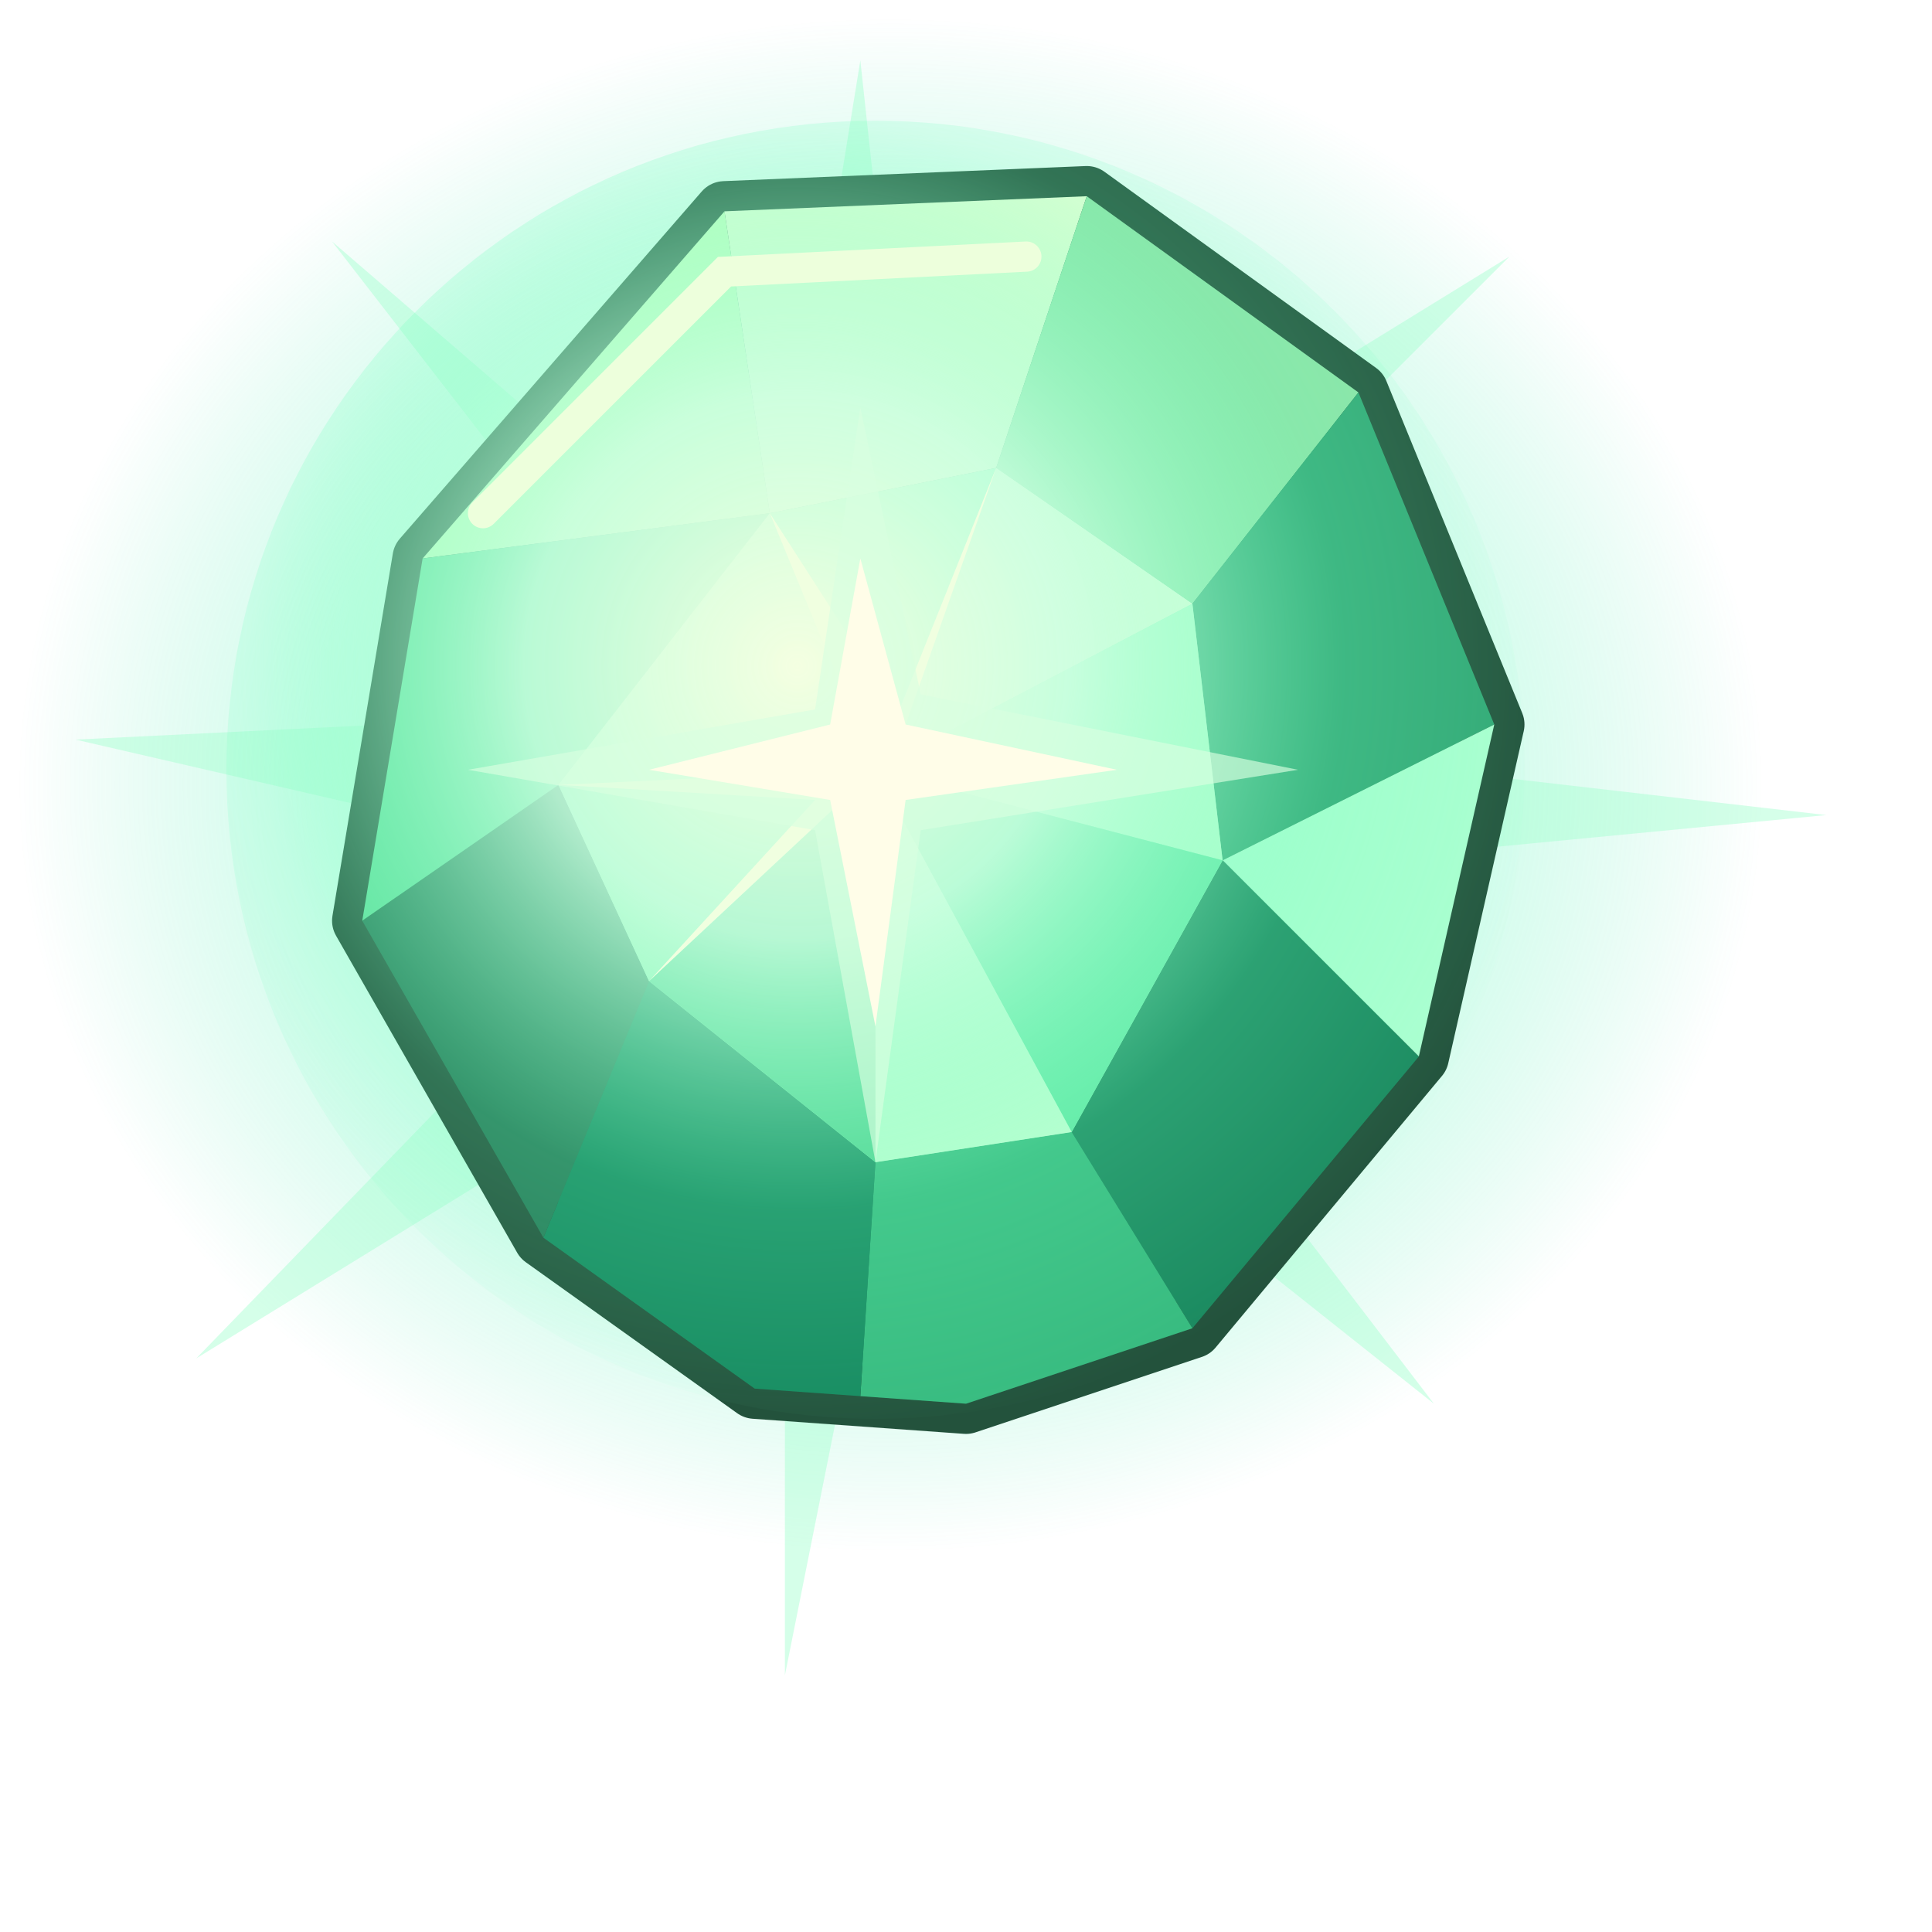
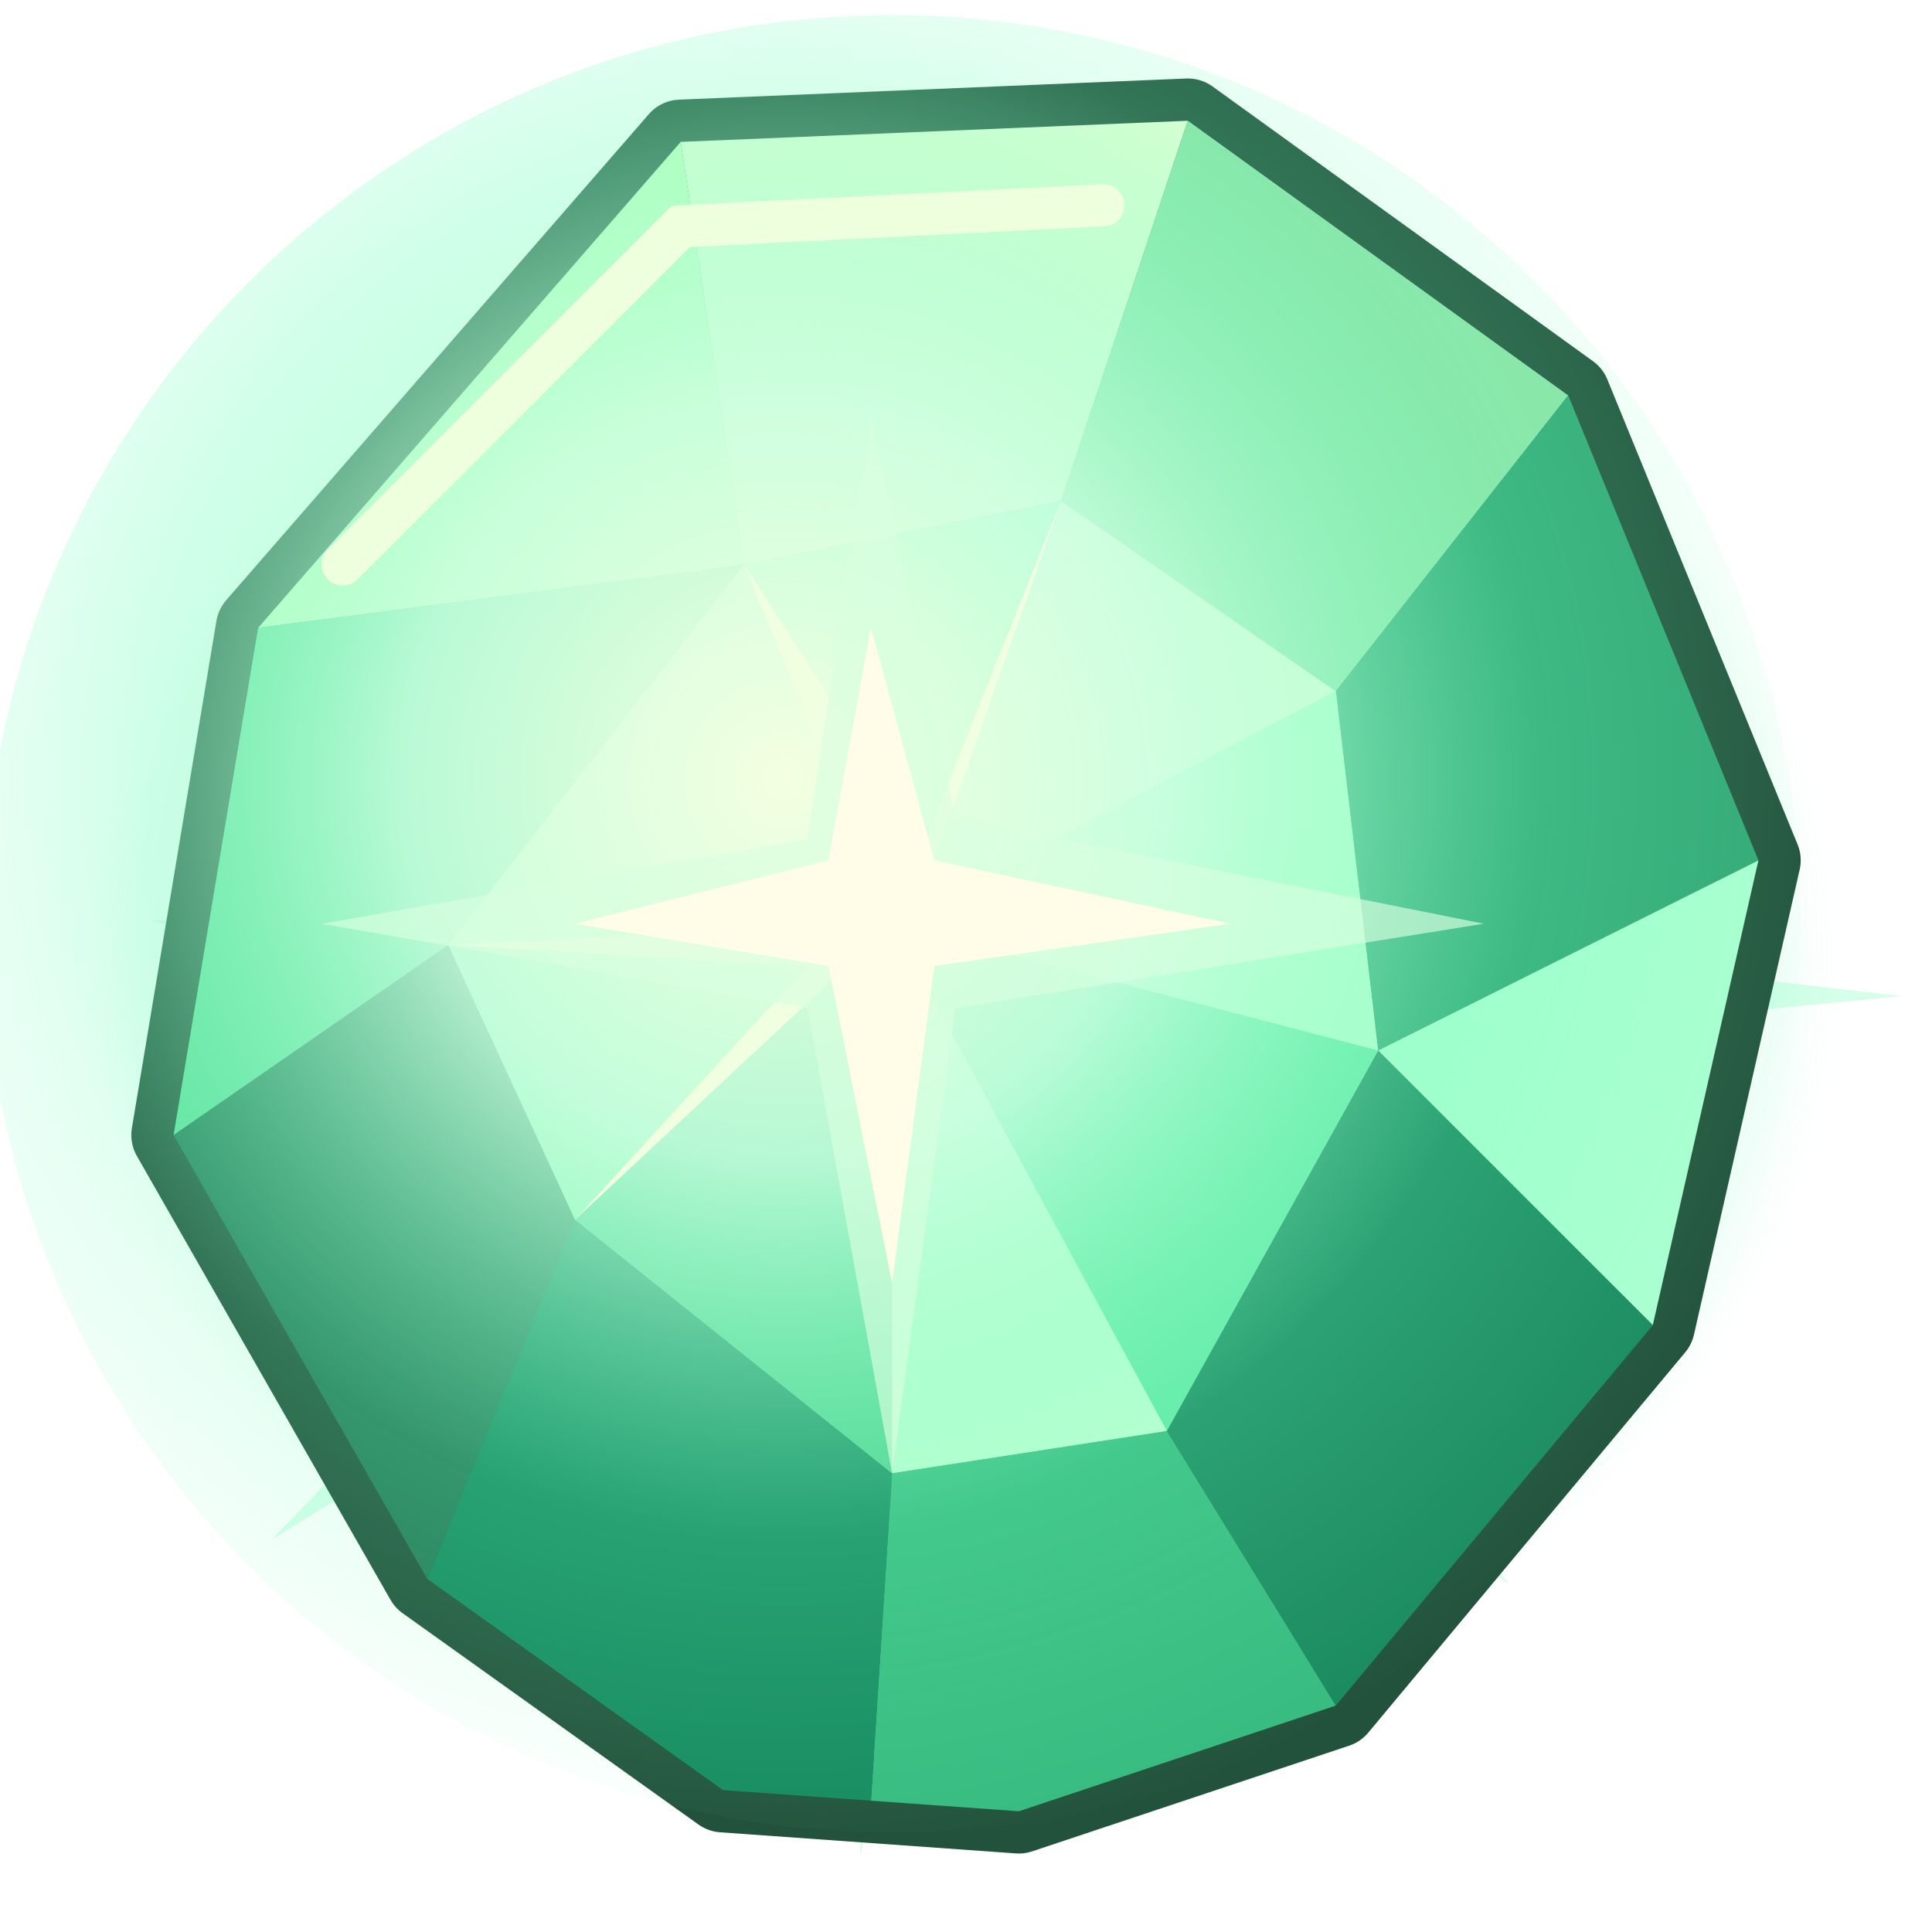
<svg xmlns="http://www.w3.org/2000/svg" width="128" height="128" viewBox="0 0 128 128">
  <defs>
    <radialGradient id="aura">
      <stop stop-color="#b9ffe2" stop-opacity=".6" />
      <stop offset=".55" stop-color="#5cffbb" stop-opacity=".34" />
      <stop offset="1" stop-color="#23df9e" stop-opacity="0" />
    </radialGradient>
    <radialGradient id="light" cx=".44" cy=".42" r=".6">
      <stop stop-color="#f4ffe1" />
      <stop offset=".35" stop-color="#c9ffe0" stop-opacity=".85" />
      <stop offset=".7" stop-color="#70ffbd" stop-opacity=".2" />
      <stop offset="1" stop-color="#70ffbd" stop-opacity="0" />
    </radialGradient>
  </defs>
-   <ellipse cx="59" cy="52" rx="58" ry="51" fill="url(#aura)" />
-   <path d="m57 4 4 37 39-24-31 31 52 6-52 5 26 34-34-27-9 45 0-45-39 24 31-32-39-9 41-2-24-31 29 25Z" fill="#a2ffcf" opacity=".45" />
-   <path d="M48 14 72 13 90 26 99 48 94 70 79 88 64 93 50 92 36 82 24 61 28 37Z" fill="#187c57" stroke="#23523c" stroke-width="4" stroke-linejoin="round" />
-   <path d="M48 14 51 34 28 37Z" fill="#c8ffbf" />
-   <path d="m48 14 24-1-6 18-15 3Z" fill="#e9ffd6" />
-   <path d="m72 13 18 13-11 14-13-9Z" fill="#8ee3a7" />
-   <path d="m90 26 9 22-18 9-2-17Z" fill="#32a775" />
-   <path d="m99 48-5 22-13-13Z" fill="#acffd1" />
-   <path d="m94 70-15 18-8-13 10-18Z" fill="#1b8a60" />
-   <path d="M79 88 64 93 57 92.5 58 77 71 75Z" fill="#38bb80" />
-   <path d="M57 92.5 50 92 36 82 43 65 58 77Z" fill="#168a60" />
-   <path d="M36 82 24 61 37 52 43 65Z" fill="#267b58" />
-   <path d="m24 61 4-24 23-3-14 18Z" fill="#60dd9a" />
-   <path d="m51 34 15-3 13 9 2 17-10 18-13 2-15-12-6-13Z" fill="#92ffbf" />
-   <path d="m51 34 7 17-21 1Z" fill="#d6ffcd" />
-   <path d="m66 31-8 20 21-11Z" fill="#f3ffe0" />
-   <path d="m79 40-21 11 23 6Z" fill="#baffcf" />
-   <path d="m81 57-23-6 13 24Z" fill="#65e8a6" />
-   <path d="m71 75-13-24 0 26Z" fill="#c5ffd4" />
-   <path d="m58 77 0-26-15 14Z" fill="#50d08f" />
-   <path d="m43 65 15-14-21 1Z" fill="#9df4b9" />
-   <ellipse cx="58" cy="51" rx="43" ry="43" fill="url(#light)" />
-   <path d="m51 34 7 17 8-20-6 17ZM37 52l21-1-15 14 11-12Z" fill="#f0ffe0" />
-   <path d="m32 34 16-16 20-1" fill="none" stroke="#edffdc" stroke-width="2" stroke-linecap="round" />
-   <path d="m57 27 4 19 25 5-25 4-3 22-4-22-23-4 23-4Z" fill="#d9ffe0" opacity=".65" />
-   <path d="m57 37 3 11 14 3-14 2-2 15-3-15-12-2 12-3Z" fill="#fffde8" />
+   <g transform="translate(5 12)">
+     <ellipse cx="59" cy="52" rx="58" ry="51" fill="url(#aura)" />
+     <path d="m57 4 4 37 39-24-31 31 52 6-52 5 26 34-34-27-9 45 0-45-39 24 31-32-39-9 41-2-24-31 29 25Z" fill="#a2ffcf" opacity=".45" />
+   </g>
+   <g transform="translate(-22.1 -10.2) scale(1.4)">
+     <path d="M48 14 72 13 90 26 99 48 94 70 79 88 64 93 50 92 36 82 24 61 28 37Z" fill="#187c57" stroke="#23523c" stroke-width="4" stroke-linejoin="round" />
+     <path d="M48 14 51 34 28 37Z" fill="#c8ffbf" />
+     <path d="m48 14 24-1-6 18-15 3Z" fill="#e9ffd6" />
+     <path d="m72 13 18 13-11 14-13-9Z" fill="#8ee3a7" />
+     <path d="m90 26 9 22-18 9-2-17Z" fill="#32a775" />
+     <path d="m99 48-5 22-13-13Z" fill="#acffd1" />
+     <path d="m94 70-15 18-8-13 10-18Z" fill="#1b8a60" />
+     <path d="M79 88 64 93 57 92.5 58 77 71 75Z" fill="#38bb80" />
+     <path d="M57 92.5 50 92 36 82 43 65 58 77Z" fill="#168a60" />
+     <path d="M36 82 24 61 37 52 43 65Z" fill="#267b58" />
+     <path d="m24 61 4-24 23-3-14 18Z" fill="#60dd9a" />
+     <path d="m51 34 15-3 13 9 2 17-10 18-13 2-15-12-6-13Z" fill="#92ffbf" />
+     <path d="m51 34 7 17-21 1Z" fill="#d6ffcd" />
+     <path d="m66 31-8 20 21-11Z" fill="#f3ffe0" />
+     <path d="m79 40-21 11 23 6Z" fill="#baffcf" />
+     <path d="m81 57-23-6 13 24Z" fill="#65e8a6" />
+     <path d="m71 75-13-24 0 26Z" fill="#c5ffd4" />
+     <path d="m58 77 0-26-15 14Z" fill="#50d08f" />
+     <path d="m43 65 15-14-21 1Z" fill="#9df4b9" />
+     <ellipse cx="58" cy="51" rx="43" ry="43" fill="url(#light)" />
+     <path d="m51 34 7 17 8-20-6 17ZM37 52l21-1-15 14 11-12Z" fill="#f0ffe0" />
+     <path d="m32 34 16-16 20-1" fill="none" stroke="#edffdc" stroke-width="2" stroke-linecap="round" />
+     <path d="m57 27 4 19 25 5-25 4-3 22-4-22-23-4 23-4Z" fill="#d9ffe0" opacity=".65" />
+     <path d="m57 37 3 11 14 3-14 2-2 15-3-15-12-2 12-3Z" fill="#fffde8" />
+   </g>
</svg>
